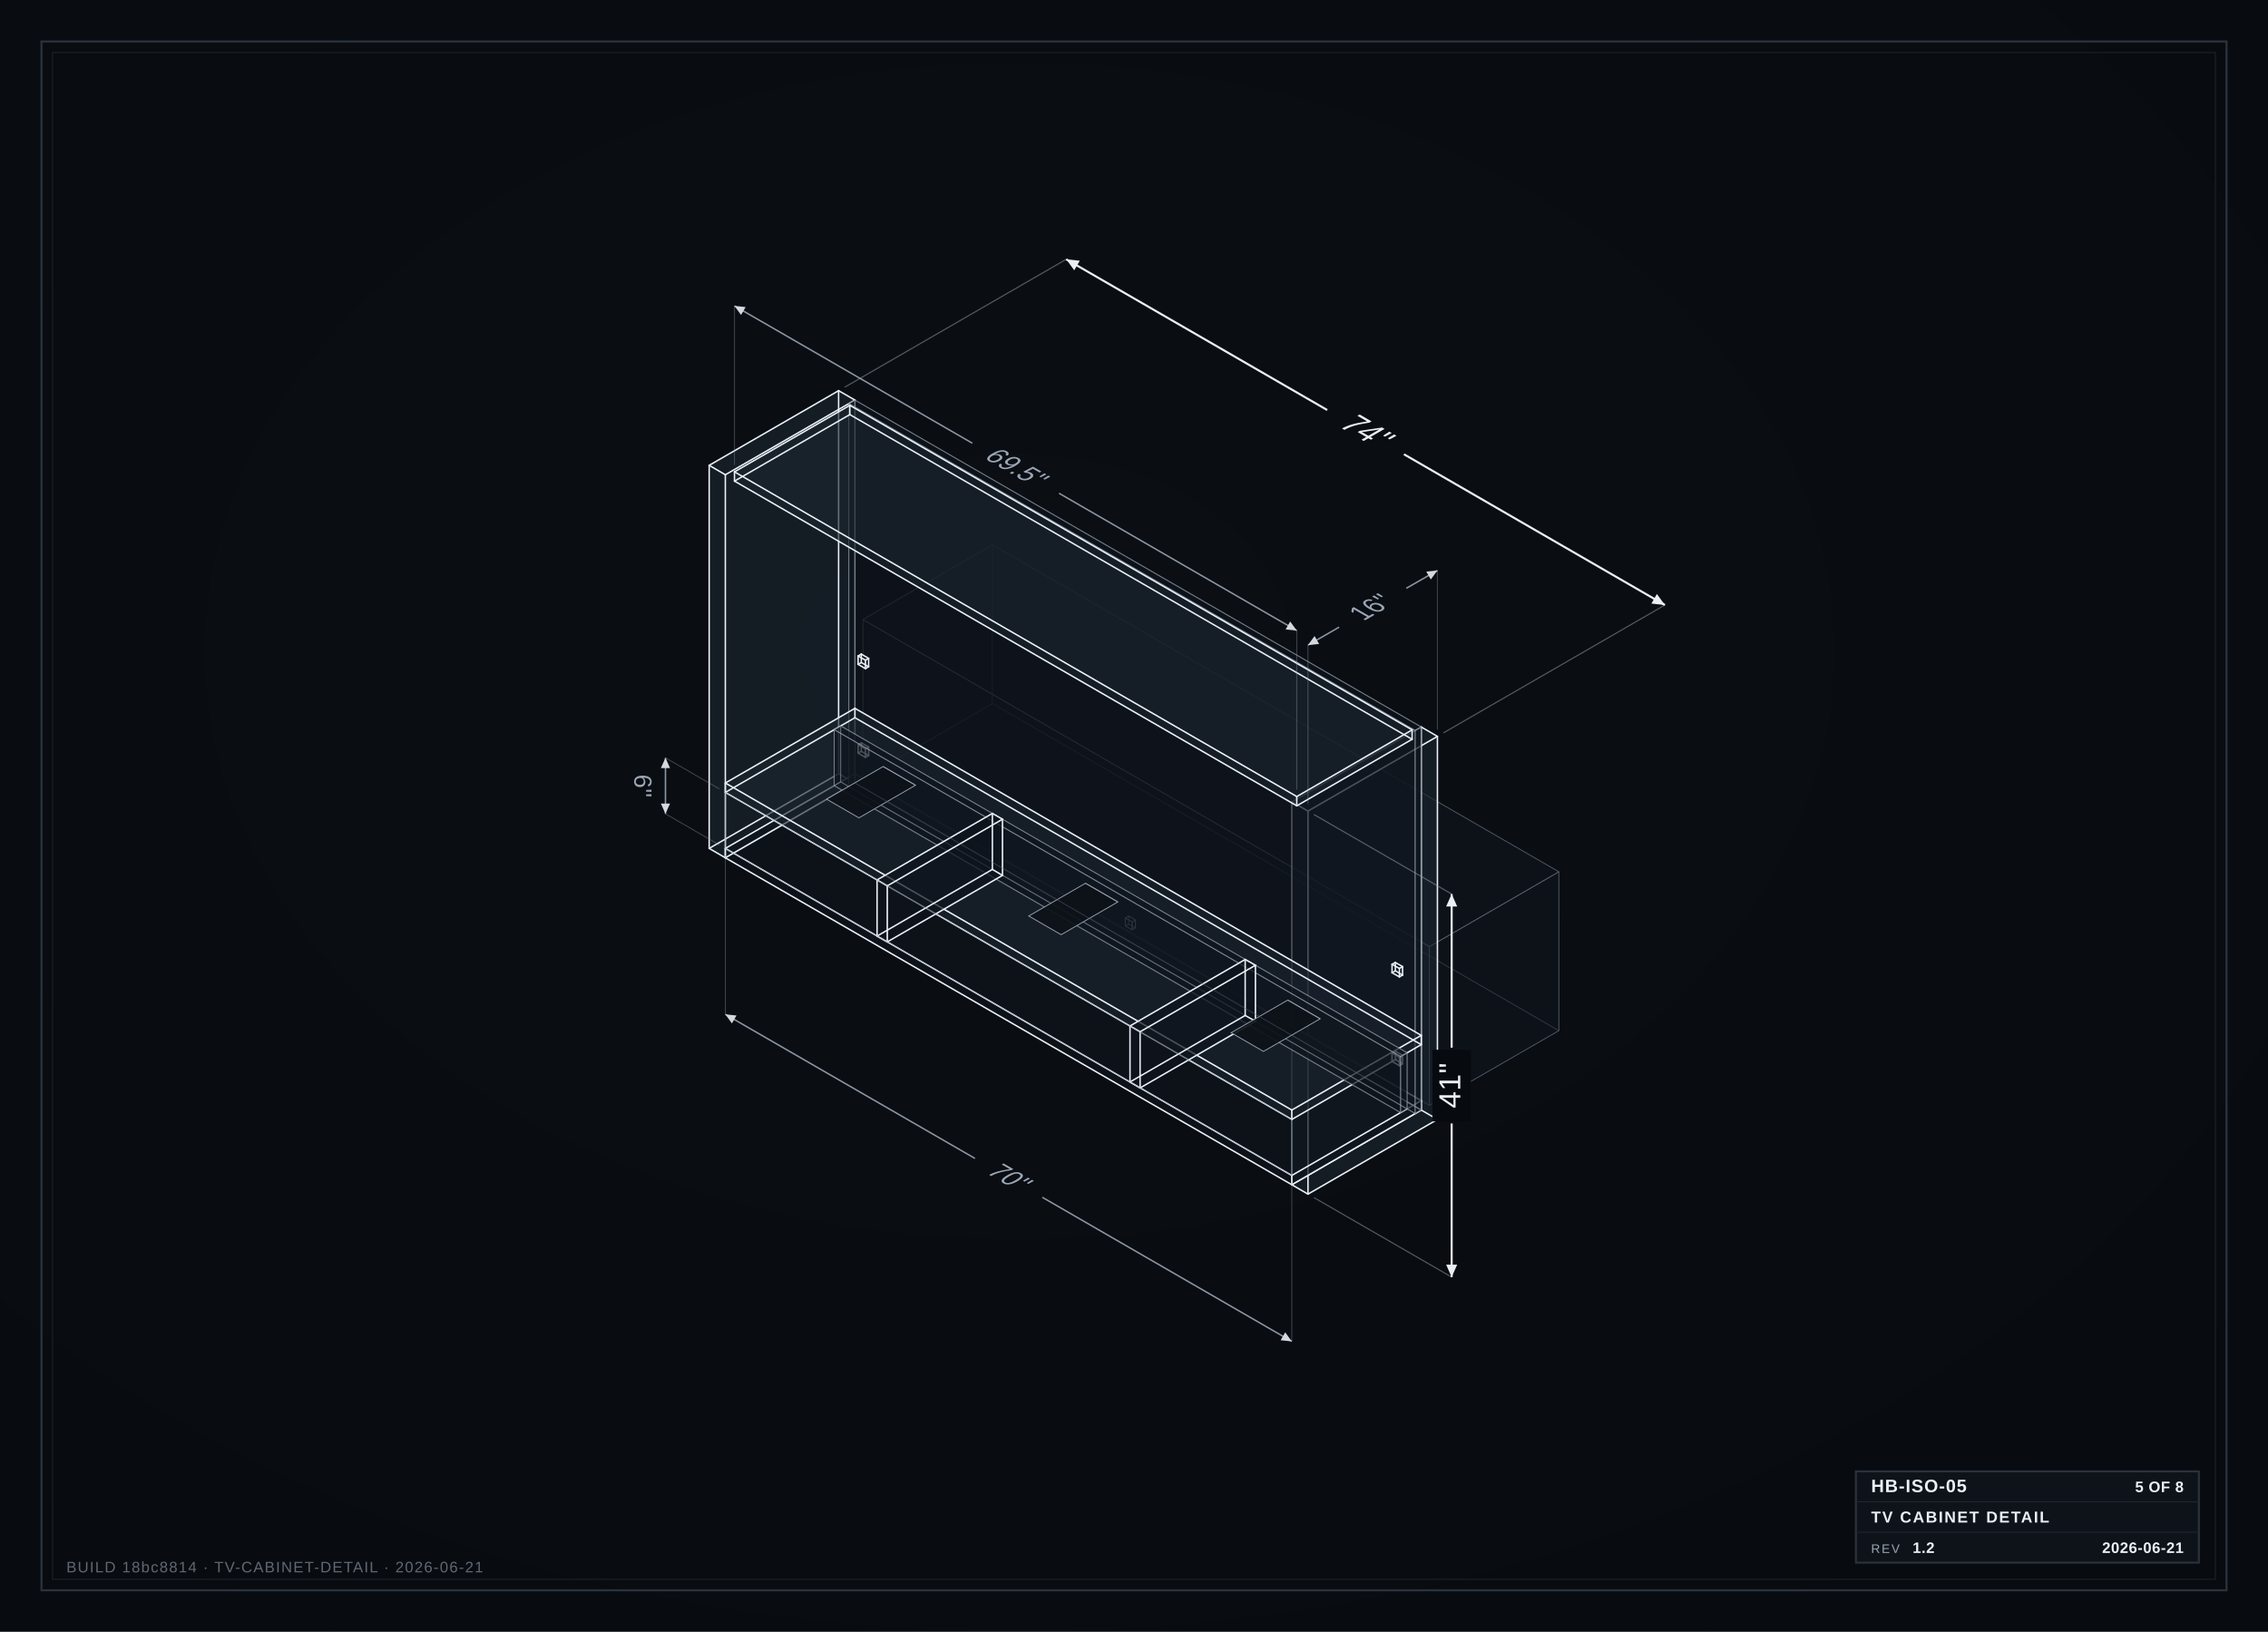
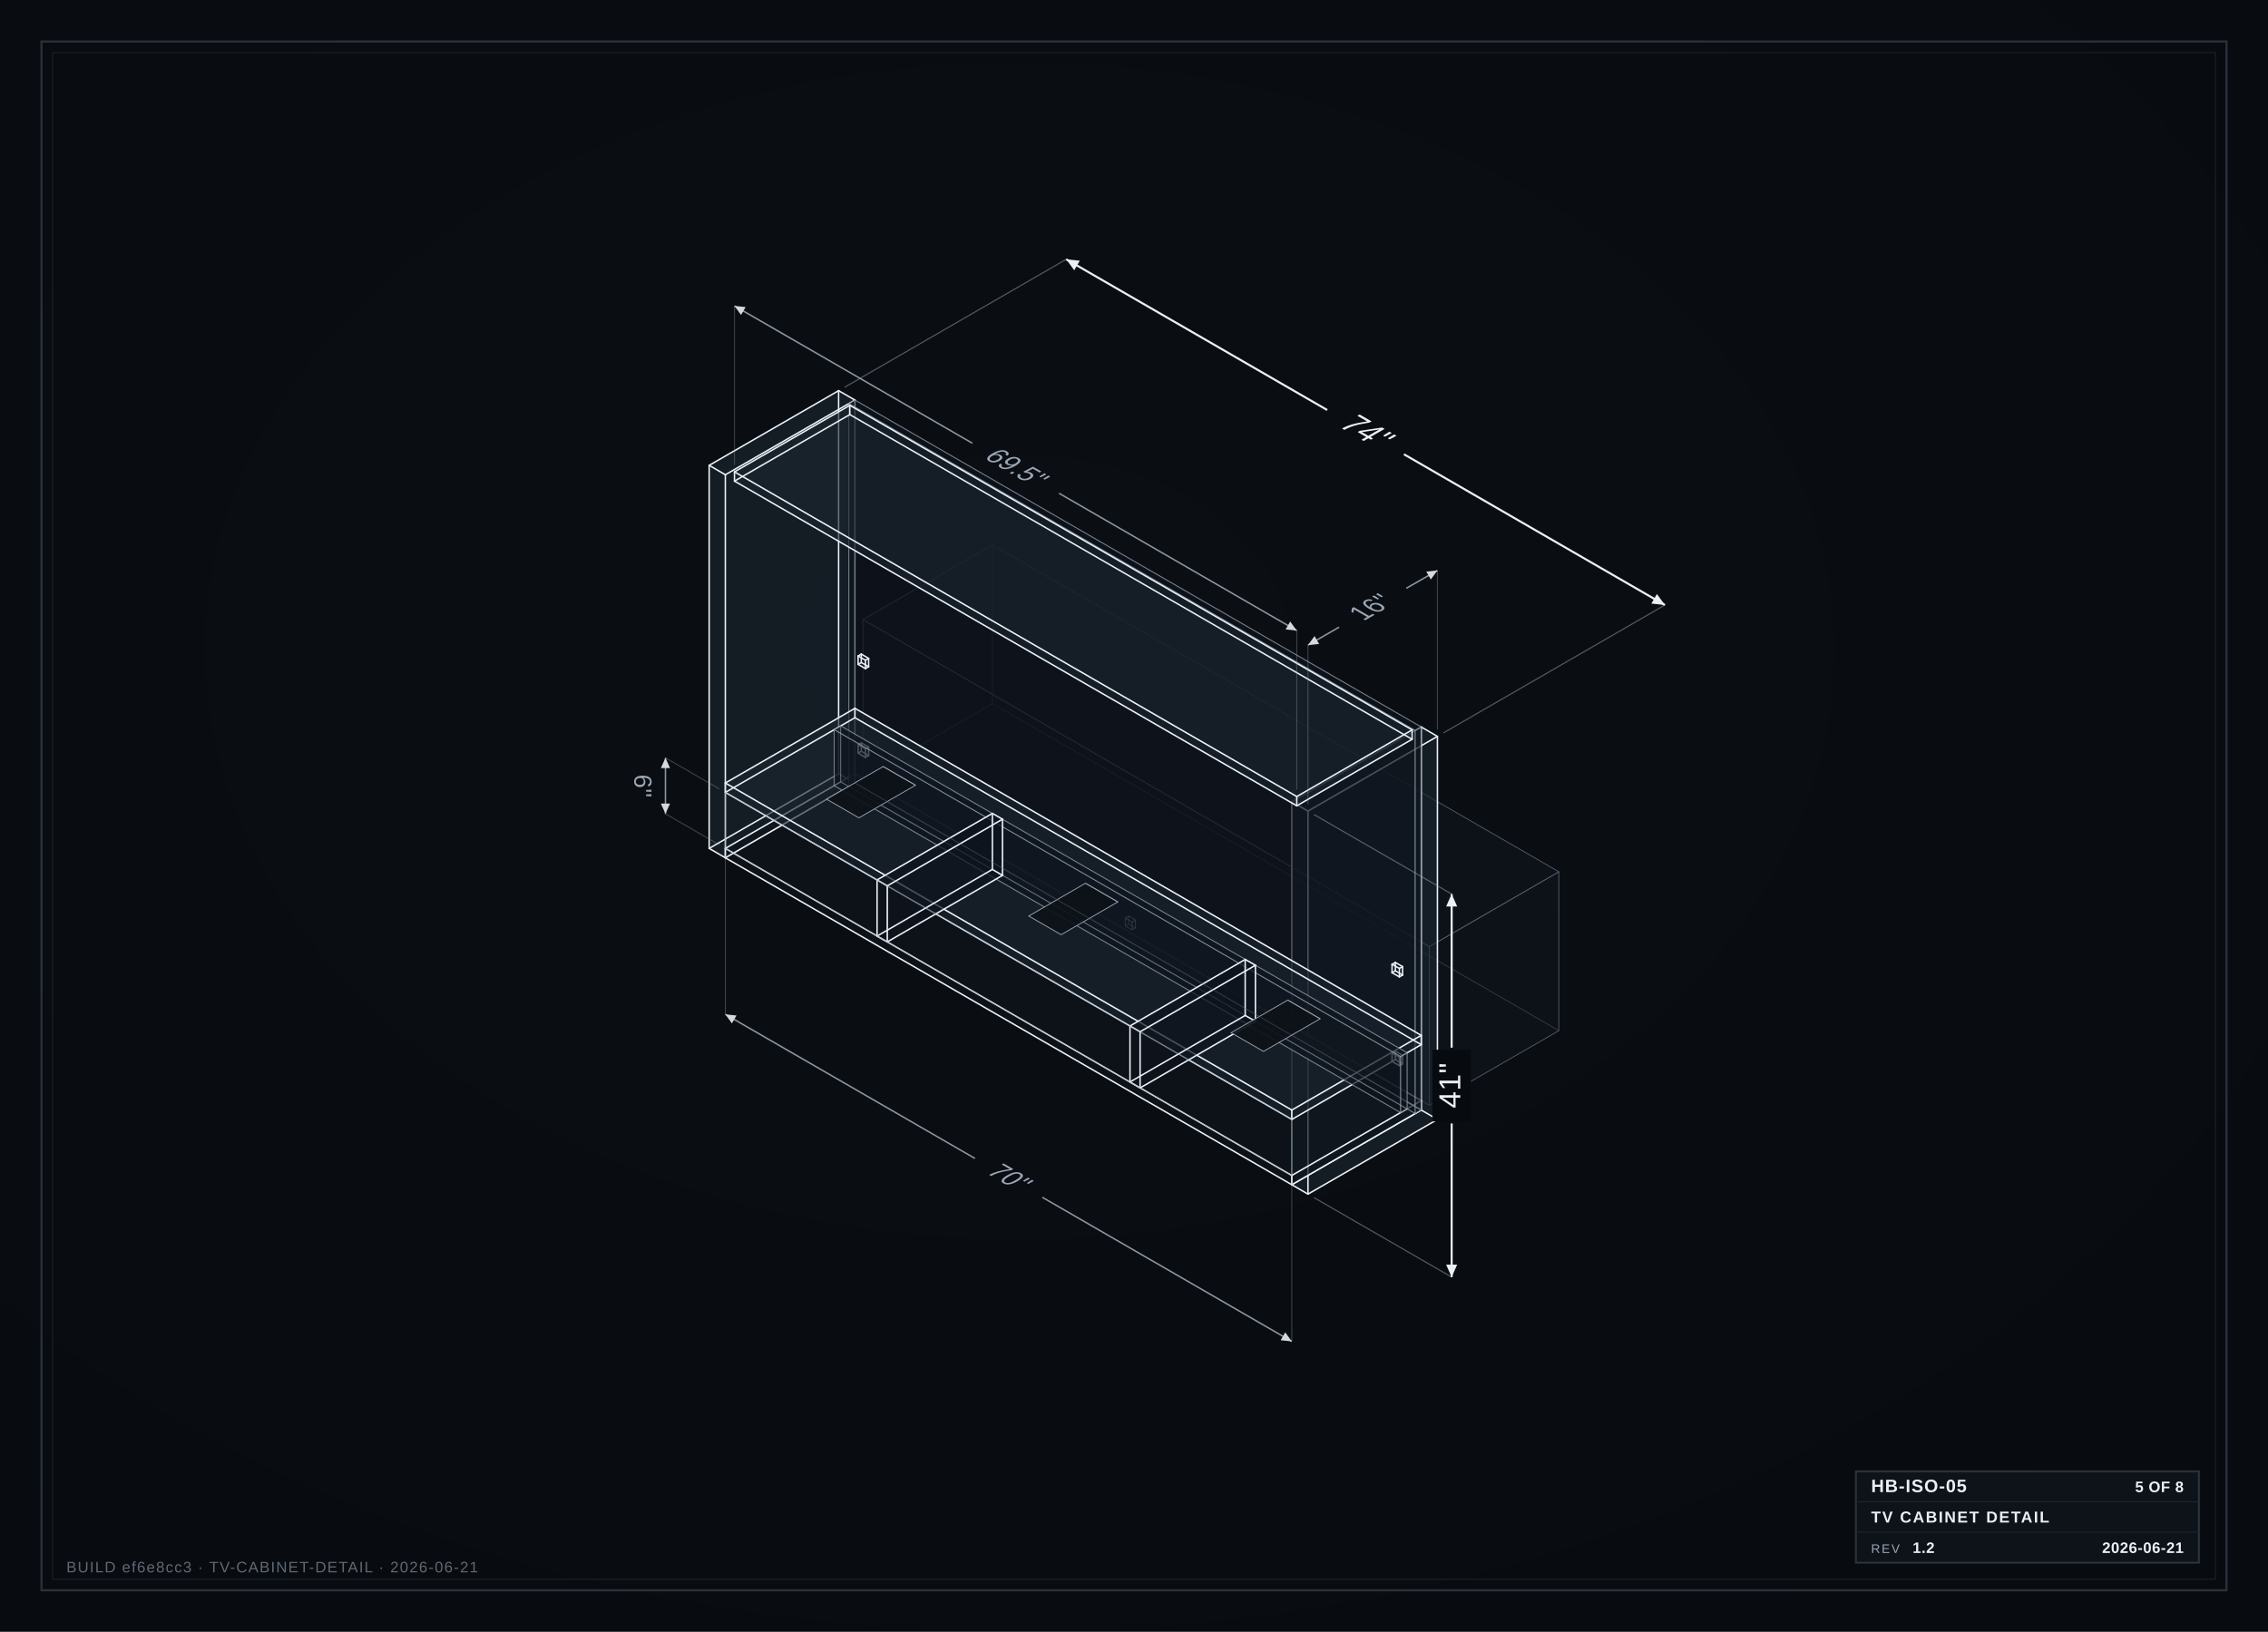
<svg xmlns="http://www.w3.org/2000/svg" viewBox="0 0 1640 1180" data-bf-class="new-world-isometric" data-bf-sheet="tv-cabinet-detail" data-bf-view="iso-top">
  <defs>
    <radialGradient id="bg" cx="0.45" cy="0.4" r="0.95">
      <stop offset="0" stop-color="#0B0F14" />
      <stop offset="1" stop-color="#070A0F" />
    </radialGradient>
    <marker id="dimArrow-primary" markerWidth="11" markerHeight="10" refX="9" refY="4" orient="auto-start-reverse" markerUnits="userSpaceOnUse">
      <path d="M0,0 L9,4 L0,8 Z" fill="#EAF0F6" />
    </marker>
    <marker id="dimArrow-secondary" markerWidth="9.4" markerHeight="8.6" refX="7.4" refY="3.3" orient="auto-start-reverse" markerUnits="userSpaceOnUse">
      <path d="M0,0 L7.4,3.3 L0,6.6 Z" fill="#EAF0F6" />
    </marker>
    <marker id="dimArrow-tight" markerWidth="8" markerHeight="7.4" refX="6" refY="2.7" orient="auto-start-reverse" markerUnits="userSpaceOnUse">
      <path d="M0,0 L6,2.7 L0,5.4 Z" fill="#EAF0F6" />
    </marker>
    <marker id="dimArrow-micro" markerWidth="7" markerHeight="6.4" refX="5" refY="2.2" orient="auto-start-reverse" markerUnits="userSpaceOnUse">
      <path d="M0,0 L5,2.2 L0,4.4 Z" fill="#EAF0F6" />
    </marker>
    <style>
      .face   { fill:#1B2530; fill-opacity:0.62; stroke:#9AA6B4; stroke-width:0.5; stroke-opacity:0.5; stroke-linejoin:round; }
      .faceDk { fill:#0E141C; fill-opacity:0.72; stroke:#9AA6B4; stroke-width:0.5; stroke-opacity:0.4; stroke-linejoin:round; }
      .spk    { fill:#0E1218; fill-opacity:0.92; stroke:#9AA6B4; stroke-width:0.6; }
      .metal  { fill:none; stroke:#8B95A1; stroke-width:0.9; }
      .edge   { stroke:#EAF0F6;  stroke-width:1.05; fill:none; stroke-linecap:round; stroke-linejoin:round; }
      .edgeS  { stroke:#9AA6B4; stroke-width:0.7;  fill:none; opacity:0.6; }
      .edgeF  { stroke:#5A6675; stroke-width:0.55; fill:none; opacity:0.5; }
      .explode { stroke:#9AA6B4; stroke-width:0.7; fill:none; stroke-dasharray:2 6; stroke-linecap:round; opacity:0.55; }
      .dimline-primary { stroke:#EAF0F6; stroke-width:1.5; }
      .dimline-secondary { stroke:#9AA6B4; stroke-width:1.05; opacity:0.9; }
      .dimline-tight { stroke:#9AA6B4; stroke-width:0.85; opacity:0.9; }
      .dimline-micro { stroke:#9AA6B4; stroke-width:0.7; opacity:0.9; }
      .ext-primary { stroke:#9AA6B4; stroke-width:0.8; opacity:0.5; }
      .ext-secondary { stroke:#9AA6B4; stroke-width:0.7; opacity:0.35; }
      .ext-tight { stroke:#9AA6B4; stroke-width:0.6; opacity:0.35; }
      .ext-micro { stroke:#9AA6B4; stroke-width:0.5; opacity:0.35; }
      .dimKnockout { fill:#070A0F; stroke:none; }
      /* dimension typography — the ONLY three sizes (07 §3B). The thin halo is ANTI-ALIAS support only, never
         line clearance: the dim line is broken around the number (or the number sits outside it), so no line
         ever runs beneath a glyph. */
      .dimtext { fill:#EAF0F6; font-family:"Helvetica Neue","Segoe UI",Arial,system-ui,sans-serif; letter-spacing:0.3px; paint-order:stroke; stroke:#070A0F; stroke-width:1.1px; }
      .dimP { font-size:22px; }
      .dimS { font-size:18px; fill:#9AA6B4; }
      .dimT { font-size:16px; fill:#9AA6B4; }
      .dimM { font-size:13px; fill:#9AA6B4; }
      /* COMPACT title-block typography (07 §3B): the drawing title lives ONLY here (no top sheet title); the
         title is class="ttl" so it is exempt from the descriptive-label scan and the proof's text.ttl probe. */
      .ttl   { fill:#EAF0F6;    font-family:"Helvetica Neue","Segoe UI",Arial,system-ui,sans-serif; font-size:11.5px; letter-spacing:1px; font-weight:600; }
      .tnum  { fill:#EAF0F6;    font-family:"Helvetica Neue","Segoe UI",Arial,system-ui,sans-serif; font-size:13px; letter-spacing:0.6px; font-weight:700; }
      .tlab  { fill:#9AA6B4; font-family:"Helvetica Neue","Segoe UI",Arial,system-ui,sans-serif; font-size:9px;  letter-spacing:1.1px; }
      .tval  { fill:#EAF0F6;    font-family:"Helvetica Neue","Segoe UI",Arial,system-ui,sans-serif; font-size:11px; letter-spacing:0.3px; font-weight:600; }
      .wm    { fill:#9AA6B4; font-family:"Helvetica Neue","Segoe UI",Arial,system-ui,sans-serif; font-size:11px; letter-spacing:0.8px; opacity:0.6; }
    </style>
  </defs>
  <rect x="0" y="0" width="1640" height="1180" fill="url(#bg)" />
  <rect x="30" y="30" width="1580" height="1120" fill="none" stroke="#2A323C" stroke-width="1.5" />
  <rect x="38" y="38" width="1564" height="1104" fill="none" stroke="#1A2029" stroke-width="0.8" />
  <g id="iso-model">
    <path d="M624,562.9 L1033.6,799.3 L1033.6,684.5 L624,448 Z" class="faceDk" />
    <path d="M1127.2,745.3 L1033.6,799.3 L1033.6,684.5 L1127.2,630.4 Z" class="faceDk" />
    <path d="M717.6,394 L1127.2,630.4 L1033.6,684.5 L624,448 Z" class="faceDk" />
    <line x1="717.6" y1="508.8" x2="1127.2" y2="745.3" class="edgeF" />
    <line x1="1127.2" y1="745.3" x2="1127.2" y2="630.4" class="edgeF" />
    <line x1="1127.2" y1="630.4" x2="717.6" y2="394" class="edgeF" />
    <line x1="717.6" y1="394" x2="717.6" y2="508.8" class="edgeF" />
    <line x1="624" y1="562.9" x2="1033.6" y2="799.3" class="edgeF" />
    <line x1="1033.6" y1="799.3" x2="1033.6" y2="684.5" class="edgeF" />
    <line x1="1033.6" y1="684.5" x2="624" y2="448" class="edgeF" />
    <line x1="624" y1="448" x2="624" y2="562.9" class="edgeF" />
    <line x1="717.6" y1="508.8" x2="624" y2="562.9" class="edgeF" />
    <line x1="1127.2" y1="745.3" x2="1033.6" y2="799.3" class="edgeF" />
    <line x1="1127.2" y1="630.4" x2="1033.6" y2="684.5" class="edgeF" />
    <line x1="717.6" y1="394" x2="624" y2="448" class="edgeF" />
    <path d="M512.8,613.5 L524.5,620.3 L524.5,343.3 L512.8,336.5 Z" class="face" />
    <path d="M618.2,566.2 L524.5,620.3 L524.5,343.3 L618.2,289.3 Z" class="face" />
    <path d="M606.4,282.5 L618.2,289.3 L524.5,343.3 L512.8,336.5 Z" class="face" />
    <line x1="606.4" y1="559.5" x2="618.2" y2="566.2" class="edge" />
    <line x1="618.2" y1="566.2" x2="618.2" y2="289.3" class="edge" />
    <line x1="618.2" y1="289.3" x2="606.4" y2="282.5" class="edge" />
    <line x1="606.4" y1="282.5" x2="606.4" y2="559.5" class="edge" />
    <line x1="512.8" y1="613.5" x2="524.5" y2="620.3" class="edge" />
    <line x1="524.5" y1="620.3" x2="524.5" y2="343.3" class="edge" />
    <line x1="524.5" y1="343.3" x2="512.8" y2="336.5" class="edge" />
    <line x1="512.8" y1="336.5" x2="512.8" y2="613.5" class="edge" />
    <line x1="606.4" y1="559.5" x2="512.8" y2="613.5" class="edge" />
    <line x1="618.2" y1="566.2" x2="524.5" y2="620.3" class="edge" />
    <line x1="618.2" y1="289.3" x2="524.5" y2="343.3" class="edge" />
    <line x1="606.4" y1="282.5" x2="512.8" y2="336.5" class="edge" />
    <path d="M934.1,856.7 L945.8,863.5 L945.8,586.5 L934.1,579.8 Z" class="face" />
    <path d="M1039.4,809.5 L945.8,863.5 L945.8,586.5 L1039.4,532.5 Z" class="face" />
    <path d="M1027.7,525.7 L1039.4,532.5 L945.8,586.5 L934.1,579.8 Z" class="face" />
    <line x1="1027.7" y1="802.7" x2="1039.4" y2="809.5" class="edge" />
    <line x1="1039.4" y1="809.5" x2="1039.4" y2="532.5" class="edge" />
    <line x1="1039.4" y1="532.5" x2="1027.7" y2="525.7" class="edge" />
    <line x1="1027.7" y1="525.7" x2="1027.7" y2="802.7" class="edge" />
    <line x1="934.1" y1="856.7" x2="945.8" y2="863.5" class="edge" />
    <line x1="945.8" y1="863.5" x2="945.8" y2="586.5" class="edge" />
    <line x1="945.8" y1="586.5" x2="934.1" y2="579.8" class="edge" />
    <line x1="934.1" y1="579.8" x2="934.1" y2="856.7" class="edge" />
    <line x1="1027.7" y1="802.7" x2="934.1" y2="856.7" class="edge" />
    <line x1="1039.4" y1="809.5" x2="945.8" y2="863.5" class="edge" />
    <line x1="1039.4" y1="532.5" x2="945.8" y2="586.5" class="edge" />
    <line x1="1027.7" y1="525.7" x2="934.1" y2="579.8" class="edge" />
    <path d="M524.5,620.3 L934.1,856.7 L934.1,850 L524.5,613.5 Z" class="faceDk" />
    <path d="M1027.7,802.7 L934.1,856.7 L934.1,850 L1027.7,795.9 Z" class="faceDk" />
    <path d="M618.2,559.5 L1027.7,795.9 L934.1,850 L524.5,613.5 Z" class="faceDk" />
    <line x1="618.2" y1="566.2" x2="1027.7" y2="802.7" class="edge" />
    <line x1="1027.7" y1="802.7" x2="1027.7" y2="795.9" class="edge" />
    <line x1="1027.7" y1="795.9" x2="618.2" y2="559.5" class="edge" />
    <line x1="618.2" y1="559.5" x2="618.2" y2="566.2" class="edge" />
    <line x1="524.5" y1="620.3" x2="934.1" y2="856.7" class="edge" />
    <line x1="934.1" y1="856.7" x2="934.1" y2="850" class="edge" />
    <line x1="934.1" y1="850" x2="524.5" y2="613.5" class="edge" />
    <line x1="524.5" y1="613.5" x2="524.5" y2="620.3" class="edge" />
    <line x1="618.2" y1="566.2" x2="524.5" y2="620.3" class="edge" />
    <line x1="1027.7" y1="802.7" x2="934.1" y2="856.7" class="edge" />
    <line x1="1027.7" y1="795.9" x2="934.1" y2="850" class="edge" />
    <line x1="618.2" y1="559.5" x2="524.5" y2="613.5" class="edge" />
    <path d="M613.8,568.8 L1023.3,805.2 L1023.3,528.2 L613.8,291.8 Z" class="faceDk" />
    <path d="M1027.7,802.7 L1023.3,805.2 L1023.3,528.2 L1027.7,525.7 Z" class="faceDk" />
    <path d="M618.2,289.3 L1027.7,525.7 L1023.3,528.2 L613.8,291.8 Z" class="faceDk" />
    <line x1="618.2" y1="566.2" x2="1027.7" y2="802.7" class="edgeS" />
    <line x1="1027.7" y1="802.7" x2="1027.7" y2="525.7" class="edgeS" />
    <line x1="1027.7" y1="525.7" x2="618.2" y2="289.3" class="edgeS" />
    <line x1="618.2" y1="289.3" x2="618.2" y2="566.2" class="edgeS" />
    <line x1="613.8" y1="568.8" x2="1023.3" y2="805.2" class="edgeS" />
    <line x1="1023.3" y1="805.2" x2="1023.3" y2="528.2" class="edgeS" />
    <line x1="1023.3" y1="528.2" x2="613.8" y2="291.8" class="edgeS" />
    <line x1="613.8" y1="291.8" x2="613.8" y2="568.8" class="edgeS" />
    <line x1="618.2" y1="566.2" x2="613.8" y2="568.8" class="edgeS" />
    <line x1="1027.7" y1="802.7" x2="1023.3" y2="805.2" class="edgeS" />
    <line x1="1027.7" y1="525.7" x2="1023.3" y2="528.2" class="edgeS" />
    <line x1="618.2" y1="289.3" x2="613.8" y2="291.8" class="edgeS" />
    <path d="M524.5,573 L934.1,809.5 L934.1,802.7 L524.5,566.2 Z" class="face" />
    <path d="M1027.7,755.4 L934.1,809.5 L934.1,802.7 L1027.7,748.7 Z" class="face" />
    <path d="M618.2,512.2 L1027.7,748.7 L934.1,802.7 L524.5,566.2 Z" class="face" />
    <line x1="618.2" y1="519" x2="1027.7" y2="755.4" class="edge" />
    <line x1="1027.7" y1="755.4" x2="1027.7" y2="748.7" class="edge" />
    <line x1="1027.7" y1="748.7" x2="618.2" y2="512.2" class="edge" />
    <line x1="618.2" y1="512.2" x2="618.2" y2="519" class="edge" />
    <line x1="524.5" y1="573" x2="934.1" y2="809.5" class="edge" />
    <line x1="934.1" y1="809.5" x2="934.1" y2="802.7" class="edge" />
    <line x1="934.1" y1="802.7" x2="524.5" y2="566.2" class="edge" />
    <line x1="524.5" y1="566.2" x2="524.5" y2="573" class="edge" />
    <line x1="618.2" y1="519" x2="524.5" y2="573" class="edge" />
    <line x1="1027.7" y1="755.4" x2="934.1" y2="809.5" class="edge" />
    <line x1="1027.7" y1="748.7" x2="934.1" y2="802.7" class="edge" />
    <line x1="618.2" y1="512.2" x2="524.5" y2="566.2" class="edge" />
    <path d="M620.5,544.6 L625.8,547.7 L625.8,541.6 L620.5,538.5 Z" class="faceDk" />
    <path d="M628.1,546.3 L625.8,547.7 L625.8,541.6 L628.1,540.2 Z" class="faceDk" />
    <path d="M622.8,537.2 L628.1,540.2 L625.8,541.6 L620.5,538.5 Z" class="faceDk" />
    <line x1="622.8" y1="543.3" x2="628.1" y2="546.3" class="edge" />
    <line x1="628.1" y1="546.3" x2="628.1" y2="540.2" class="edge" />
    <line x1="628.1" y1="540.2" x2="622.8" y2="537.2" class="edge" />
    <line x1="622.8" y1="537.2" x2="622.8" y2="543.3" class="edge" />
    <line x1="620.5" y1="544.6" x2="625.8" y2="547.7" class="edge" />
    <line x1="625.8" y1="547.7" x2="625.8" y2="541.6" class="edge" />
    <line x1="625.8" y1="541.6" x2="620.5" y2="538.5" class="edge" />
    <line x1="620.5" y1="538.5" x2="620.5" y2="544.6" class="edge" />
    <line x1="622.8" y1="543.3" x2="620.5" y2="544.6" class="edge" />
    <line x1="628.1" y1="546.3" x2="625.8" y2="547.7" class="edge" />
    <line x1="628.1" y1="540.2" x2="625.8" y2="541.6" class="edge" />
    <line x1="622.8" y1="537.2" x2="620.5" y2="538.5" class="edge" />
    <path d="M620.5,480.4 L625.8,483.5 L625.8,477.4 L620.5,474.4 Z" class="faceDk" />
    <path d="M628.1,482.1 L625.8,483.5 L625.8,477.4 L628.1,476.1 Z" class="faceDk" />
    <path d="M622.8,473 L628.1,476.1 L625.8,477.4 L620.5,474.4 Z" class="faceDk" />
    <line x1="622.8" y1="479.1" x2="628.1" y2="482.1" class="edge" />
    <line x1="628.1" y1="482.1" x2="628.1" y2="476.1" class="edge" />
    <line x1="628.1" y1="476.1" x2="622.8" y2="473" class="edge" />
    <line x1="622.8" y1="473" x2="622.8" y2="479.1" class="edge" />
    <line x1="620.5" y1="480.4" x2="625.8" y2="483.5" class="edge" />
    <line x1="625.8" y1="483.5" x2="625.8" y2="477.4" class="edge" />
    <line x1="625.8" y1="477.4" x2="620.5" y2="474.4" class="edge" />
    <line x1="620.5" y1="474.4" x2="620.5" y2="480.4" class="edge" />
    <line x1="622.8" y1="479.1" x2="620.5" y2="480.4" class="edge" />
    <line x1="628.1" y1="482.1" x2="625.8" y2="483.5" class="edge" />
    <line x1="628.1" y1="476.1" x2="625.8" y2="477.4" class="edge" />
    <line x1="622.8" y1="473" x2="620.5" y2="474.4" class="edge" />
    <path d="M1006.6,767.6 L1011.9,770.6 L1011.9,764.5 L1006.6,761.5 Z" class="faceDk" />
    <path d="M1014.2,769.3 L1011.9,770.6 L1011.9,764.5 L1014.2,763.2 Z" class="faceDk" />
    <path d="M1009,760.1 L1014.2,763.2 L1011.9,764.5 L1006.6,761.5 Z" class="faceDk" />
    <line x1="1009" y1="766.2" x2="1014.2" y2="769.3" class="edge" />
    <line x1="1014.2" y1="769.3" x2="1014.2" y2="763.2" class="edge" />
    <line x1="1014.2" y1="763.2" x2="1009" y2="760.1" class="edge" />
    <line x1="1009" y1="760.1" x2="1009" y2="766.2" class="edge" />
    <line x1="1006.6" y1="767.6" x2="1011.9" y2="770.6" class="edge" />
    <line x1="1011.9" y1="770.6" x2="1011.9" y2="764.5" class="edge" />
    <line x1="1011.9" y1="764.5" x2="1006.6" y2="761.5" class="edge" />
    <line x1="1006.6" y1="761.5" x2="1006.6" y2="767.6" class="edge" />
    <line x1="1009" y1="766.2" x2="1006.6" y2="767.6" class="edge" />
    <line x1="1014.2" y1="769.3" x2="1011.9" y2="770.6" class="edge" />
    <line x1="1014.2" y1="763.2" x2="1011.9" y2="764.5" class="edge" />
    <line x1="1009" y1="760.1" x2="1006.6" y2="761.5" class="edge" />
    <path d="M1006.6,703.4 L1011.9,706.4 L1011.9,700.3 L1006.6,697.3 Z" class="faceDk" />
    <path d="M1014.2,705.1 L1011.9,706.4 L1011.9,700.3 L1014.2,699 Z" class="faceDk" />
    <path d="M1009,696 L1014.2,699 L1011.9,700.3 L1006.6,697.3 Z" class="faceDk" />
    <line x1="1009" y1="702" x2="1014.2" y2="705.1" class="edge" />
    <line x1="1014.2" y1="705.1" x2="1014.2" y2="699" class="edge" />
    <line x1="1014.2" y1="699" x2="1009" y2="696" class="edge" />
    <line x1="1009" y1="696" x2="1009" y2="702" class="edge" />
    <line x1="1006.6" y1="703.4" x2="1011.9" y2="706.4" class="edge" />
    <line x1="1011.9" y1="706.4" x2="1011.9" y2="700.3" class="edge" />
    <line x1="1011.9" y1="700.3" x2="1006.6" y2="697.3" class="edge" />
    <line x1="1006.6" y1="697.3" x2="1006.6" y2="703.4" class="edge" />
    <line x1="1009" y1="702" x2="1006.6" y2="703.4" class="edge" />
    <line x1="1014.2" y1="705.1" x2="1011.9" y2="706.4" class="edge" />
    <line x1="1014.2" y1="699" x2="1011.9" y2="700.3" class="edge" />
    <line x1="1009" y1="696" x2="1006.6" y2="697.3" class="edge" />
    <path d="M813.7,669.5 L818.7,672.4 L818.7,666.7 L813.7,663.8 Z" class="faceDk" />
    <path d="M821,671 L818.7,672.4 L818.7,666.7 L821,665.3 Z" class="faceDk" />
    <path d="M816.1,662.4 L821,665.3 L818.7,666.7 L813.7,663.8 Z" class="faceDk" />
    <line x1="816.1" y1="668.2" x2="821" y2="671" class="edgeS" />
    <line x1="821" y1="671" x2="821" y2="665.3" class="edgeS" />
    <line x1="821" y1="665.3" x2="816.1" y2="662.4" class="edgeS" />
    <line x1="816.1" y1="662.4" x2="816.1" y2="668.2" class="edgeS" />
    <line x1="813.7" y1="669.5" x2="818.7" y2="672.4" class="edgeS" />
    <line x1="818.7" y1="672.4" x2="818.7" y2="666.7" class="edgeS" />
    <line x1="818.7" y1="666.7" x2="813.7" y2="663.8" class="edgeS" />
    <line x1="813.7" y1="663.8" x2="813.7" y2="669.5" class="edgeS" />
    <line x1="816.1" y1="668.2" x2="813.7" y2="669.5" class="edgeS" />
    <line x1="821" y1="671" x2="818.7" y2="672.4" class="edgeS" />
    <line x1="821" y1="665.3" x2="818.7" y2="666.7" class="edgeS" />
    <line x1="816.1" y1="662.4" x2="813.7" y2="663.8" class="edgeS" />
    <path d="M603.2,568.1 L1012.8,804.6 L1012.8,764 L603.2,527.6 Z" class="faceDk" />
    <path d="M1017.5,801.9 L1012.8,804.6 L1012.8,764 L1017.5,761.3 Z" class="faceDk" />
    <path d="M607.9,524.9 L1017.5,761.3 L1012.8,764 L603.2,527.6 Z" class="faceDk" />
    <line x1="607.9" y1="565.4" x2="1017.5" y2="801.9" class="edgeS" />
    <line x1="1017.5" y1="801.9" x2="1017.5" y2="761.3" class="edgeS" />
    <line x1="1017.5" y1="761.3" x2="607.9" y2="524.9" class="edgeS" />
    <line x1="607.9" y1="524.9" x2="607.9" y2="565.4" class="edgeS" />
    <line x1="603.2" y1="568.1" x2="1012.8" y2="804.6" class="edgeS" />
    <line x1="1012.8" y1="804.6" x2="1012.8" y2="764" class="edgeS" />
    <line x1="1012.8" y1="764" x2="603.2" y2="527.6" class="edgeS" />
    <line x1="603.2" y1="527.6" x2="603.2" y2="568.1" class="edgeS" />
    <line x1="607.9" y1="565.4" x2="603.2" y2="568.1" class="edgeS" />
    <line x1="1017.5" y1="801.9" x2="1012.8" y2="804.6" class="edgeS" />
    <line x1="1017.5" y1="761.3" x2="1012.8" y2="764" class="edgeS" />
    <line x1="607.9" y1="524.9" x2="603.2" y2="527.6" class="edgeS" />
    <path d="M634.2,676.9 L641.6,681.1 L641.6,640.6 L634.2,636.3 Z" class="faceDk" />
    <path d="M724.9,633 L641.6,681.1 L641.6,640.6 L724.9,592.4 Z" class="faceDk" />
    <path d="M717.6,588.2 L724.9,592.4 L641.6,640.6 L634.2,636.3 Z" class="faceDk" />
    <line x1="717.6" y1="628.7" x2="724.9" y2="633" class="edge" />
    <line x1="724.9" y1="633" x2="724.9" y2="592.4" class="edge" />
    <line x1="724.9" y1="592.4" x2="717.6" y2="588.2" class="edge" />
    <line x1="717.6" y1="588.2" x2="717.6" y2="628.7" class="edge" />
    <line x1="634.2" y1="676.9" x2="641.6" y2="681.1" class="edge" />
    <line x1="641.6" y1="681.1" x2="641.6" y2="640.6" class="edge" />
    <line x1="641.6" y1="640.6" x2="634.2" y2="636.3" class="edge" />
    <line x1="634.2" y1="636.3" x2="634.2" y2="676.9" class="edge" />
    <line x1="717.6" y1="628.7" x2="634.2" y2="676.9" class="edge" />
    <line x1="724.9" y1="633" x2="641.6" y2="681.1" class="edge" />
    <line x1="724.9" y1="592.4" x2="641.6" y2="640.6" class="edge" />
    <line x1="717.6" y1="588.2" x2="634.2" y2="636.3" class="edge" />
    <path d="M817.1,782.4 L824.4,786.7 L824.4,746.1 L817.1,741.9 Z" class="faceDk" />
    <path d="M907.8,738.5 L824.4,786.7 L824.4,746.1 L907.8,698 Z" class="faceDk" />
    <path d="M900.4,693.8 L907.8,698 L824.4,746.1 L817.1,741.9 Z" class="faceDk" />
    <line x1="900.4" y1="734.3" x2="907.8" y2="738.5" class="edge" />
    <line x1="907.8" y1="738.5" x2="907.8" y2="698" class="edge" />
    <line x1="907.8" y1="698" x2="900.4" y2="693.8" class="edge" />
    <line x1="900.4" y1="693.8" x2="900.4" y2="734.3" class="edge" />
    <line x1="817.1" y1="782.4" x2="824.4" y2="786.7" class="edge" />
    <line x1="824.4" y1="786.7" x2="824.4" y2="746.1" class="edge" />
    <line x1="824.4" y1="746.1" x2="817.1" y2="741.9" class="edge" />
    <line x1="817.1" y1="741.9" x2="817.1" y2="782.4" class="edge" />
    <line x1="900.4" y1="734.3" x2="817.1" y2="782.4" class="edge" />
    <line x1="907.8" y1="738.5" x2="824.4" y2="786.7" class="edge" />
    <line x1="907.8" y1="698" x2="824.4" y2="746.1" class="edge" />
    <line x1="900.4" y1="693.8" x2="817.1" y2="741.9" class="edge" />
    <path d="M531.1,347.9 L937.7,582.7 L937.7,576 L531.1,341.2 Z" class="face" />
    <path d="M1021.1,534.6 L937.7,582.7 L937.7,576 L1021.1,527.8 Z" class="face" />
    <path d="M614.5,293.1 L1021.1,527.8 L937.7,576 L531.1,341.2 Z" class="face" />
    <line x1="614.5" y1="299.8" x2="1021.1" y2="534.6" class="edge" />
    <line x1="1021.1" y1="534.6" x2="1021.1" y2="527.8" class="edge" />
    <line x1="1021.1" y1="527.8" x2="614.5" y2="293.1" class="edge" />
    <line x1="614.5" y1="293.1" x2="614.5" y2="299.8" class="edge" />
    <line x1="531.1" y1="347.9" x2="937.7" y2="582.7" class="edge" />
    <line x1="937.7" y1="582.7" x2="937.7" y2="576" class="edge" />
    <line x1="937.7" y1="576" x2="531.1" y2="341.2" class="edge" />
    <line x1="531.1" y1="341.2" x2="531.1" y2="347.9" class="edge" />
    <line x1="614.5" y1="299.8" x2="531.1" y2="347.9" class="edge" />
    <line x1="1021.1" y1="534.6" x2="937.7" y2="582.7" class="edge" />
    <line x1="1021.1" y1="527.8" x2="937.7" y2="576" class="edge" />
    <line x1="614.5" y1="293.1" x2="531.1" y2="341.2" class="edge" />
    <path d="M638.6,554.3 L662,567.8 L621.1,591.4 L597.7,577.9 Z" class="spk" />
    <path d="M784.9,638.7 L808.3,652.2 L767.3,675.9 L743.9,662.4 Z" class="spk" />
    <path d="M931.2,723.2 L954.6,736.7 L913.6,760.3 L890.2,746.8 Z" class="spk" />
    <line x1="618.2" y1="566.2" x2="1027.7" y2="802.7" class="edgeF" />
    <line x1="524.5" y1="573" x2="934.1" y2="809.5" class="edgeS" />
    <line x1="524.5" y1="613.5" x2="934.1" y2="850" class="edgeS" />
    <line x1="524.5" y1="613.5" x2="524.5" y2="573" class="edgeS" />
    <line x1="934.1" y1="850" x2="934.1" y2="809.5" class="edgeS" />
    <line x1="638.6" y1="554.3" x2="662" y2="567.8" class="edgeS" />
    <line x1="784.9" y1="638.7" x2="808.3" y2="652.2" class="edgeS" />
    <line x1="931.2" y1="723.2" x2="954.6" y2="736.7" class="edgeS" />
  </g>
  <g id="iso-dimensions">
    <path d="M1035.8,810.9 L1035.8,759.1 L1063.6,759.1 L1063.6,810.9 Z" class="dimKnockout" />
    <line x1="610.8" y1="280" x2="771" y2="187.5" class="ext-primary" />
    <line x1="1043.7" y1="530" x2="1203.9" y2="437.5" class="ext-primary" />
    <line x1="771" y1="187.5" x2="959.7" y2="296.5" class="dimline-primary" marker-start="url(#dimArrow-primary)" />
    <line x1="1015.2" y1="328.5" x2="1203.9" y2="437.5" class="dimline-primary" marker-end="url(#dimArrow-primary)" />
    <text transform="translate(987.5 312.5) rotate(30) skewX(-30)" class="dimtext dimP" text-anchor="middle" dominant-baseline="middle">74"</text>
    <line x1="950.1" y1="866" x2="1049.7" y2="923.5" class="ext-primary" />
    <line x1="950.1" y1="589" x2="1049.7" y2="646.5" class="ext-primary" />
    <line x1="1049.7" y1="923.5" x2="1049.7" y2="812.4" class="dimline-primary" marker-start="url(#dimArrow-primary)" />
    <line x1="1049.7" y1="757.6" x2="1049.7" y2="646.5" class="dimline-primary" marker-end="url(#dimArrow-primary)" />
    <text transform="translate(1049.7 785) rotate(-90)" class="dimtext dimP" text-anchor="middle" dominant-baseline="middle">41"</text>
    <line x1="1039.4" y1="527.5" x2="1039.4" y2="412.5" class="ext-secondary" />
    <line x1="945.8" y1="581.5" x2="945.8" y2="466.5" class="ext-secondary" />
    <line x1="1039.4" y1="412.5" x2="1016.9" y2="425.4" class="dimline-secondary" marker-start="url(#dimArrow-secondary)" />
    <line x1="968.3" y1="453.5" x2="945.8" y2="466.5" class="dimline-secondary" marker-end="url(#dimArrow-secondary)" />
    <text transform="translate(992.6 439.5) rotate(-30) skewX(30)" class="dimtext dimS" text-anchor="middle" dominant-baseline="middle">16"</text>
    <line x1="524.5" y1="618.5" x2="524.5" y2="733.5" class="ext-secondary" />
    <line x1="934.1" y1="855" x2="934.1" y2="970" class="ext-secondary" />
    <line x1="524.5" y1="733.5" x2="705" y2="837.7" class="dimline-secondary" marker-start="url(#dimArrow-secondary)" />
    <line x1="753.7" y1="865.8" x2="934.1" y2="970" class="dimline-secondary" marker-end="url(#dimArrow-secondary)" />
    <text transform="translate(729.3 851.8) rotate(30) skewX(-30)" class="dimtext dimS" text-anchor="middle" dominant-baseline="middle">70"</text>
    <line x1="520.2" y1="611" x2="481.2" y2="588.5" class="ext-secondary" />
    <line x1="520.2" y1="570.5" x2="481.2" y2="548" class="ext-secondary" />
    <line x1="481.2" y1="588.5" x2="481.2" y2="548" class="dimline-secondary" marker-start="url(#dimArrow-secondary)" marker-end="url(#dimArrow-secondary)" />
    <text transform="translate(463.8 568.3) rotate(90)" class="dimtext dimS" text-anchor="middle" dominant-baseline="middle">6"</text>
    <line x1="531.1" y1="336.2" x2="531.1" y2="221.2" class="ext-secondary" />
    <line x1="937.7" y1="571" x2="937.7" y2="456" class="ext-secondary" />
    <line x1="531.1" y1="221.2" x2="703.1" y2="320.5" class="dimline-secondary" marker-start="url(#dimArrow-secondary)" />
    <line x1="765.8" y1="356.7" x2="937.7" y2="456" class="dimline-secondary" marker-end="url(#dimArrow-secondary)" />
    <text transform="translate(734.4 338.6) rotate(30) skewX(-30)" class="dimtext dimS" text-anchor="middle" dominant-baseline="middle">69.5"</text>
  </g>
  <rect x="1342" y="1064" width="248" height="66" fill="#0E1319" stroke="#2A323C" stroke-width="1.4" />
  <line x1="1342" y1="1086" x2="1590" y2="1086" stroke="#1E2630" stroke-width="0.7" />
  <line x1="1342" y1="1108" x2="1590" y2="1108" stroke="#1E2630" stroke-width="0.7" />
  <text class="tnum" x="1353" y="1079">HB-ISO-05</text>
  <text class="tval" x="1579" y="1079" text-anchor="end">5 OF 8</text>
  <text class="ttl" x="1353" y="1101">TV CABINET DETAIL</text>
  <text class="tlab" x="1353" y="1123">REV</text>
  <text class="tval" x="1383" y="1123">1.2</text>
  <text class="tval" x="1579" y="1123" text-anchor="end">2026-06-21</text>
-   <text class="wm" x="48" y="1137">BUILD 18bc8814 · TV-CABINET-DETAIL · 2026-06-21</text>
+   <text class="wm" x="48" y="1137">BUILD ef6e8cc3 · TV-CABINET-DETAIL · 2026-06-21</text>
</svg>
